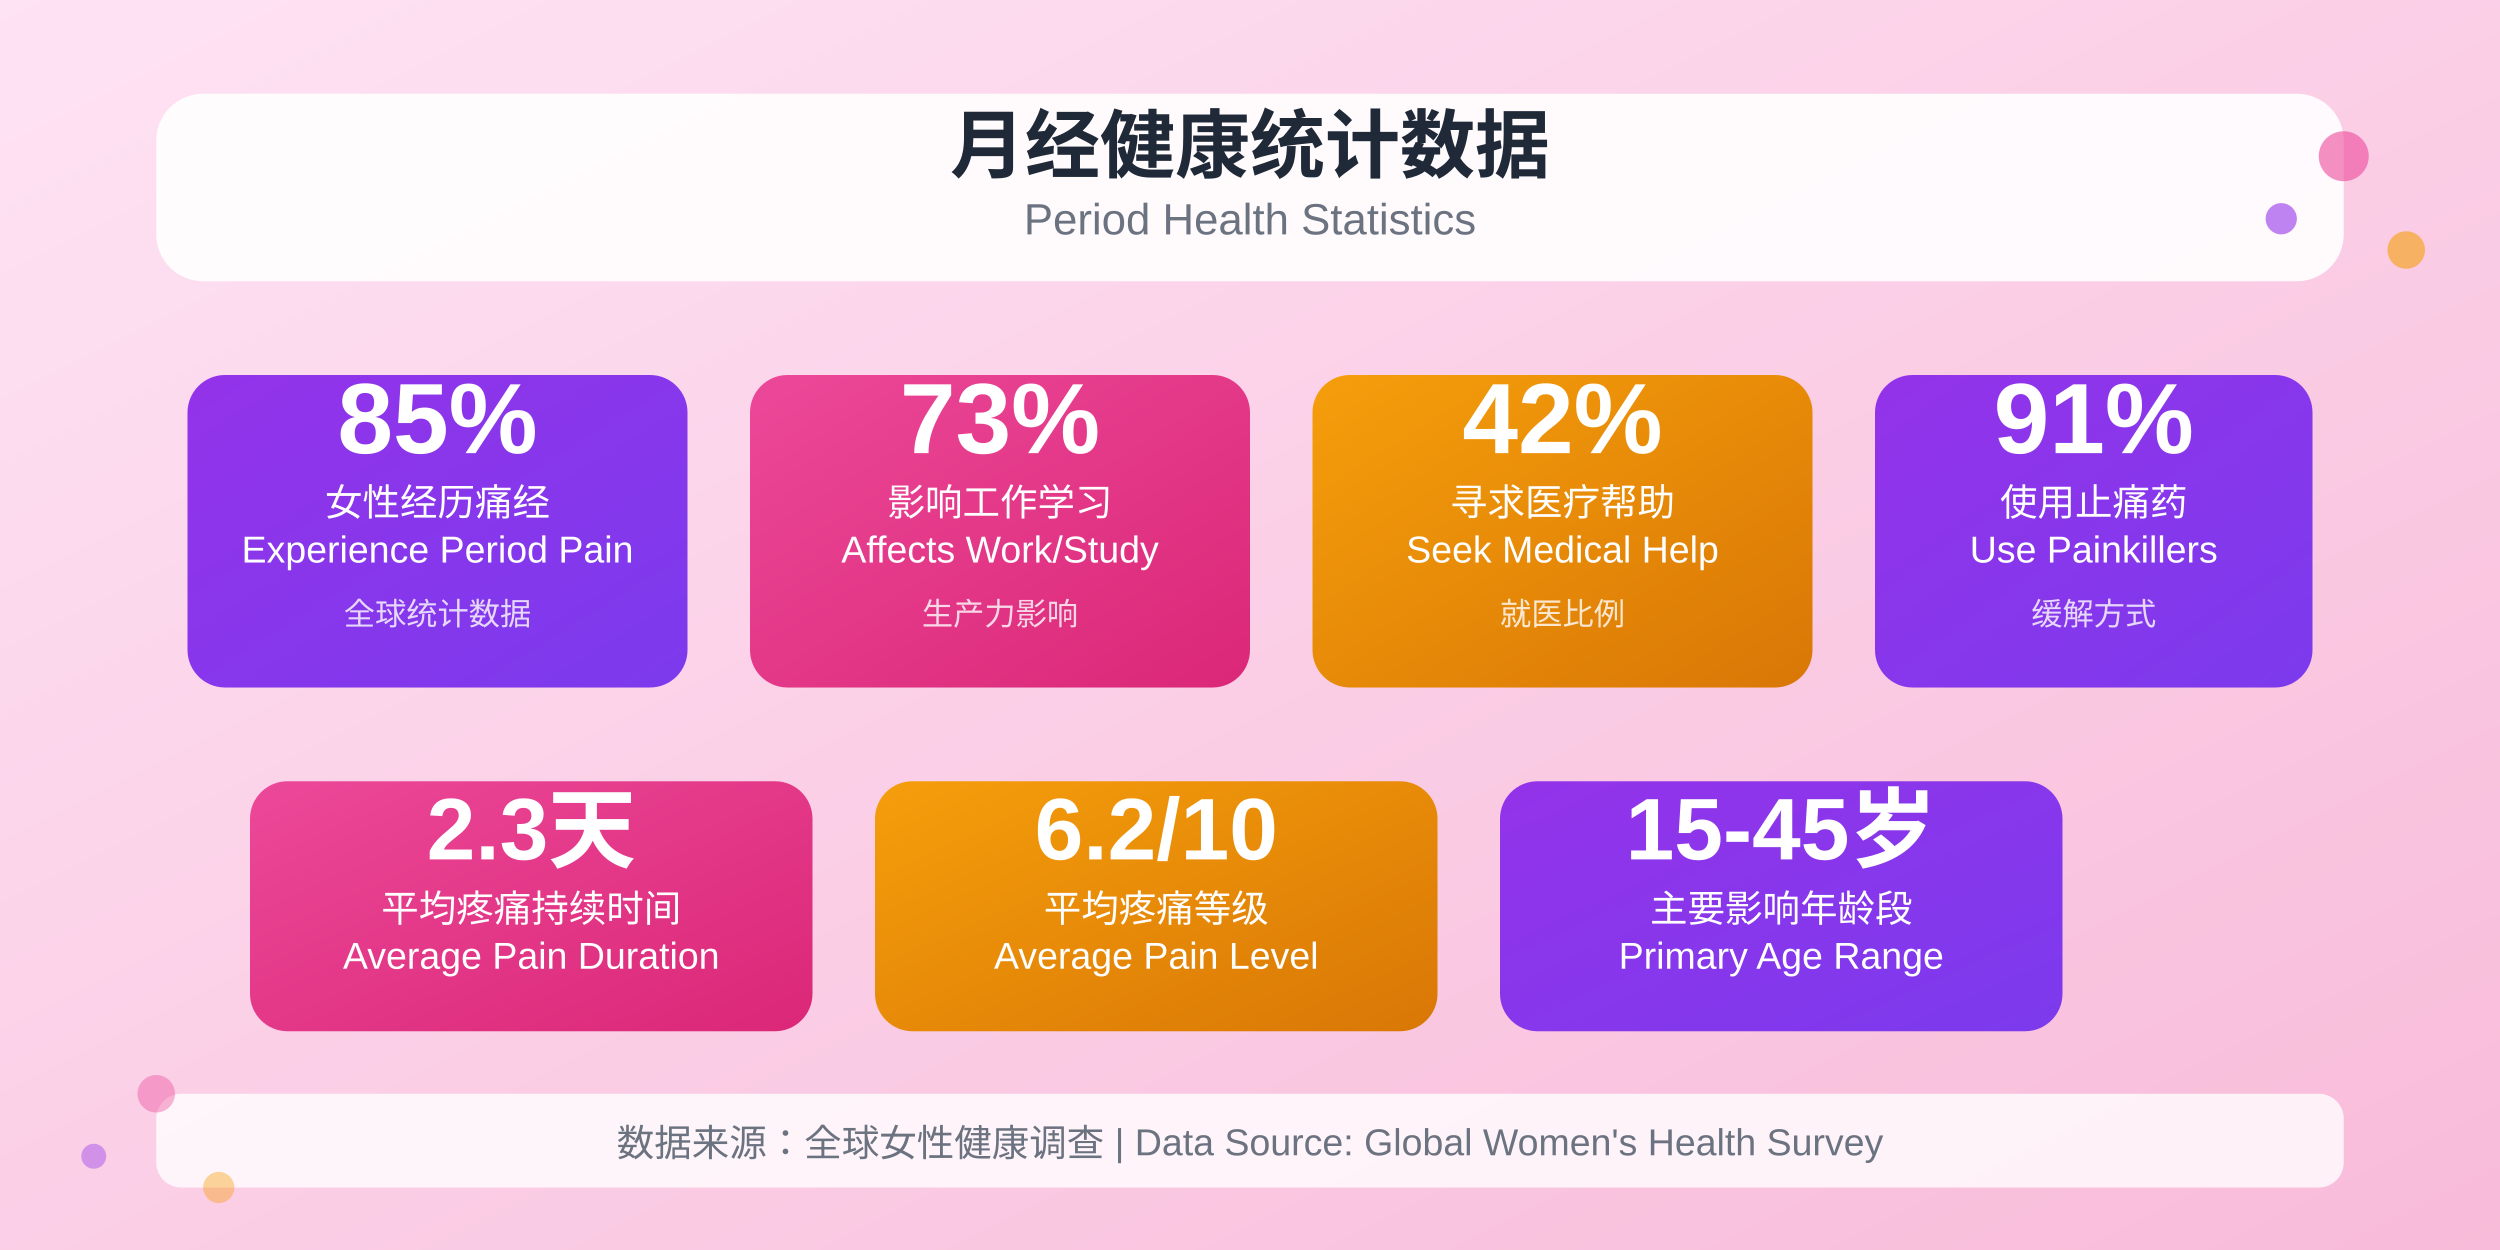
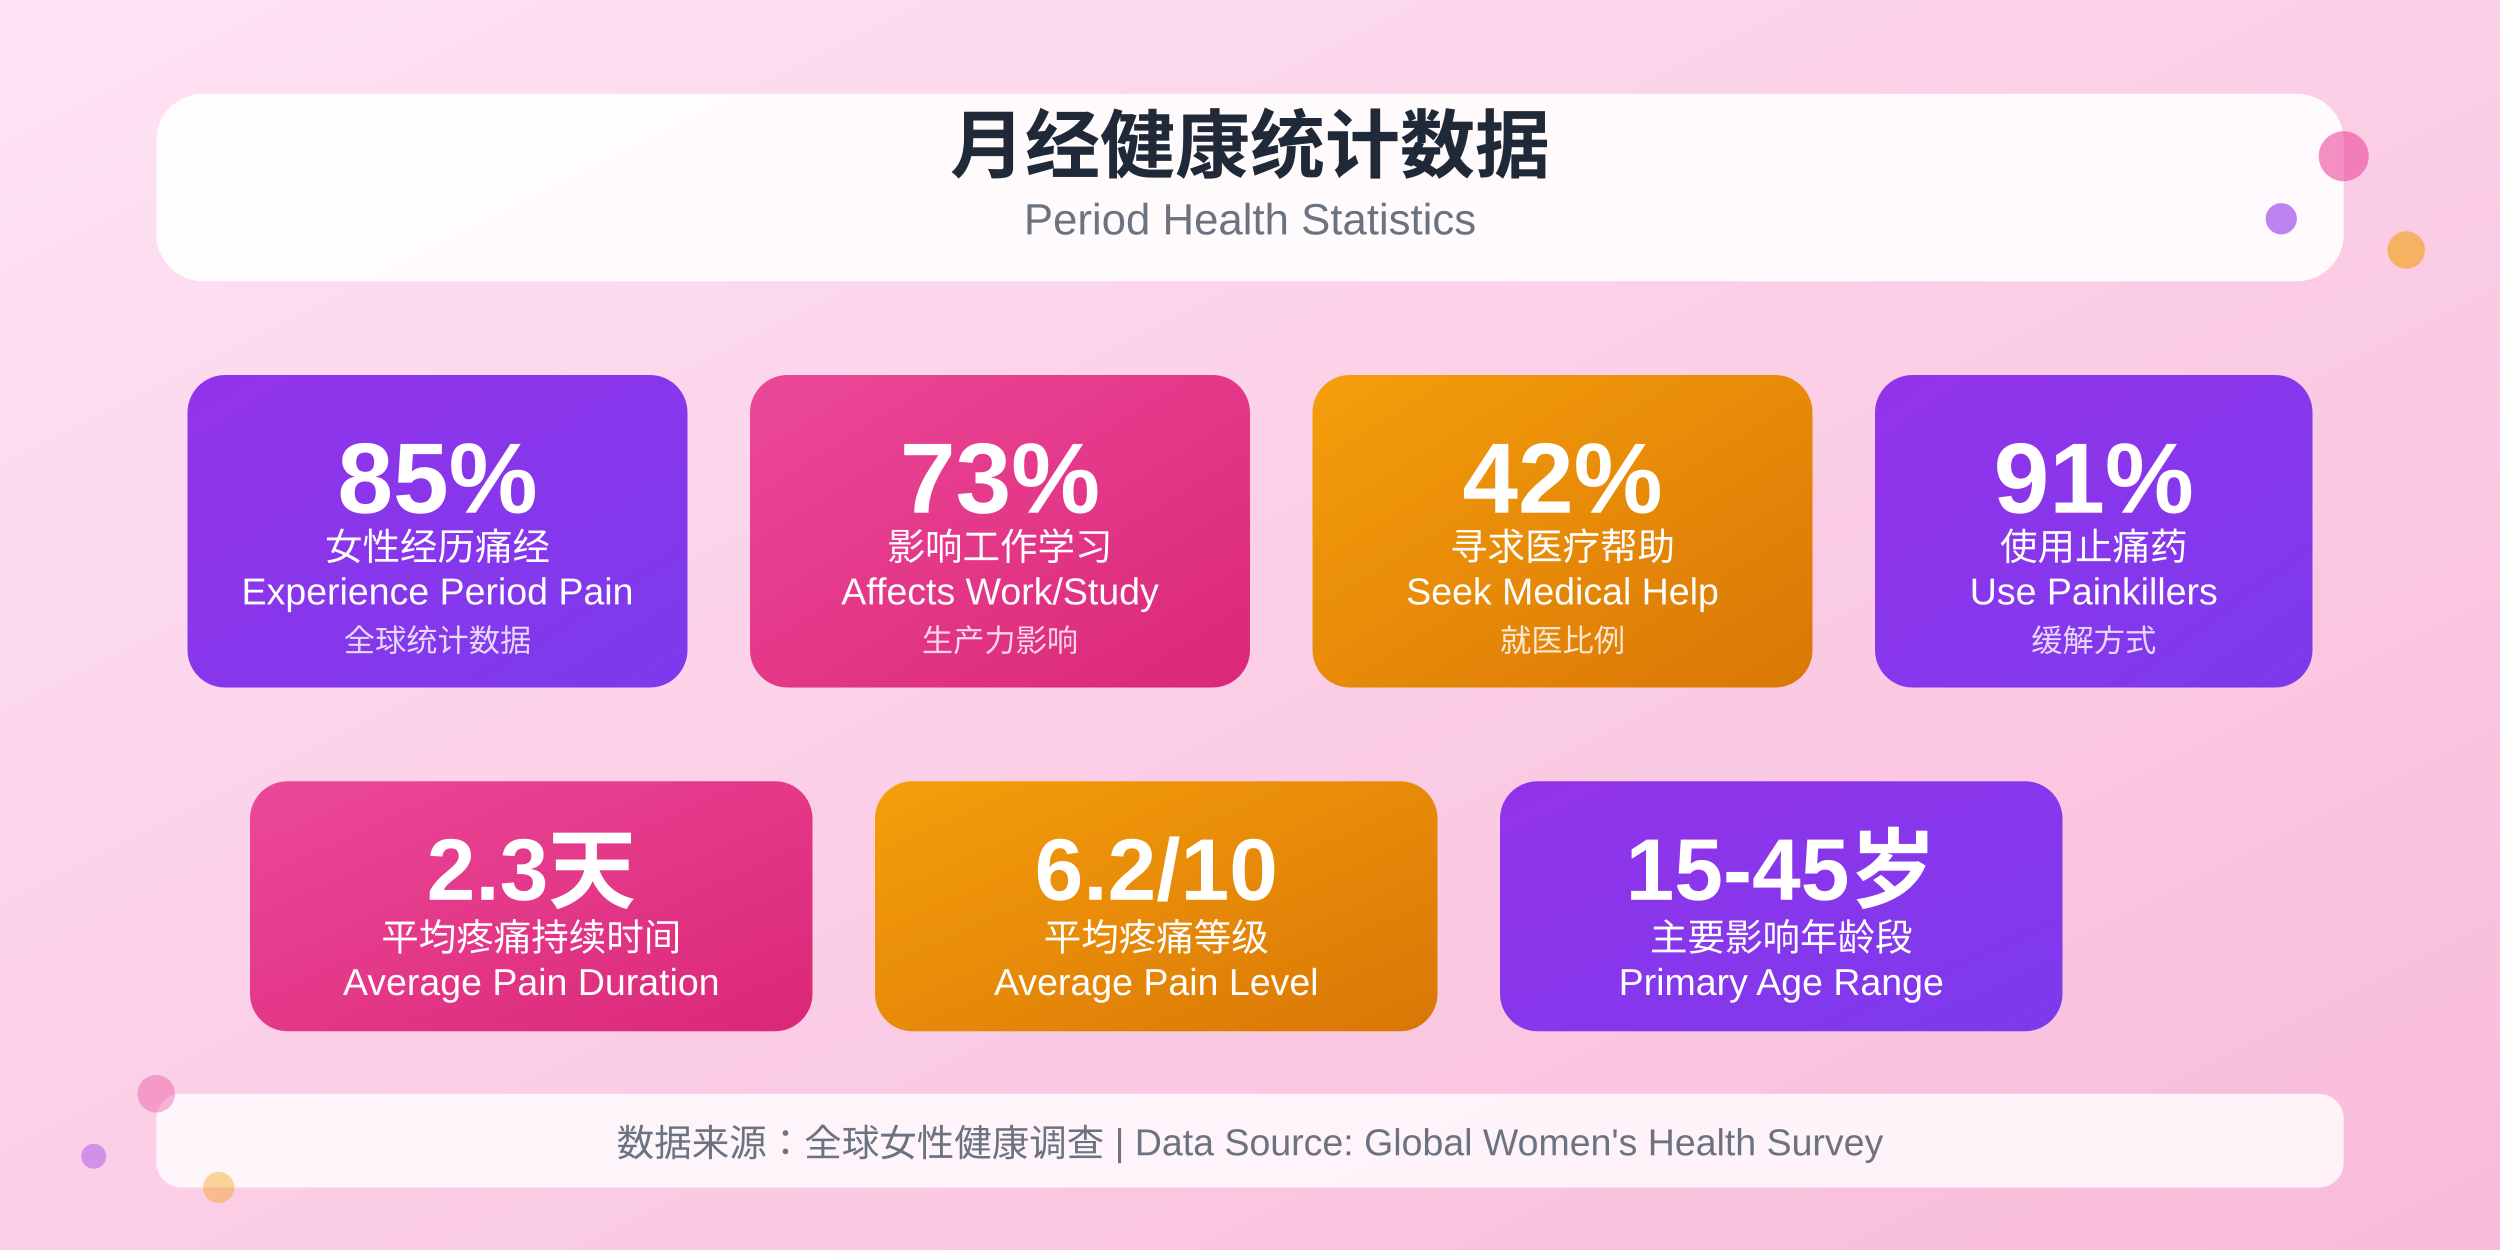
<svg xmlns="http://www.w3.org/2000/svg" width="800" height="400" viewBox="0 0 800 400">
  <defs>
    <linearGradient id="bg" x1="0%" y1="0%" x2="100%" y2="100%">
      <stop offset="0%" style="stop-color:#FEE3F4;stop-opacity:1" />
      <stop offset="100%" style="stop-color:#F8BBD9;stop-opacity:1" />
    </linearGradient>
    <linearGradient id="card1" x1="0%" y1="0%" x2="100%" y2="100%">
      <stop offset="0%" style="stop-color:#9333EA;stop-opacity:1" />
      <stop offset="100%" style="stop-color:#7C3AED;stop-opacity:1" />
    </linearGradient>
    <linearGradient id="card2" x1="0%" y1="0%" x2="100%" y2="100%">
      <stop offset="0%" style="stop-color:#EC4899;stop-opacity:1" />
      <stop offset="100%" style="stop-color:#DB2777;stop-opacity:1" />
    </linearGradient>
    <linearGradient id="card3" x1="0%" y1="0%" x2="100%" y2="100%">
      <stop offset="0%" style="stop-color:#F59E0B;stop-opacity:1" />
      <stop offset="100%" style="stop-color:#D97706;stop-opacity:1" />
    </linearGradient>
  </defs>
  <rect width="800" height="400" fill="url(#bg)" />
  <rect x="50" y="30" width="700" height="60" fill="white" rx="15" opacity="0.9" />
  <text x="400" y="55" text-anchor="middle" font-family="Arial, sans-serif" font-size="24" font-weight="bold" fill="#1F2937">月经健康统计数据</text>
  <text x="400" y="75" text-anchor="middle" font-family="Arial, sans-serif" font-size="14" fill="#6B7280">Period Health Statistics</text>
  <rect x="60" y="120" width="160" height="100" fill="url(#card1)" rx="12" />
-   <text x="140" y="145" text-anchor="middle" font-family="Arial, sans-serif" font-size="32" font-weight="bold" fill="white">85%</text>
-   <text x="140" y="165" text-anchor="middle" font-family="Arial, sans-serif" font-size="12" fill="white">女性经历痛经</text>
-   <text x="140" y="180" text-anchor="middle" font-family="Arial, sans-serif" font-size="12" fill="white">Experience Period Pain</text>
-   <text x="140" y="200" text-anchor="middle" font-family="Arial, sans-serif" font-size="10" fill="rgba(255,255,255,0.8)">全球统计数据</text>
+   <text x="140" y="155" text-anchor="middle" dominant-baseline="middle" font-family="Arial, sans-serif" font-size="32" font-weight="bold" fill="white">85%</text>
+   <text x="140" y="175" text-anchor="middle" dominant-baseline="middle" font-family="Arial, sans-serif" font-size="12" fill="white">女性经历痛经</text>
+   <text x="140" y="190" text-anchor="middle" dominant-baseline="middle" font-family="Arial, sans-serif" font-size="12" fill="white">Experience Period Pain</text>
+   <text x="140" y="205" text-anchor="middle" dominant-baseline="middle" font-family="Arial, sans-serif" font-size="10" fill="rgba(255,255,255,0.8)">全球统计数据</text>
  <rect x="240" y="120" width="160" height="100" fill="url(#card2)" rx="12" />
-   <text x="320" y="145" text-anchor="middle" font-family="Arial, sans-serif" font-size="32" font-weight="bold" fill="white">73%</text>
-   <text x="320" y="165" text-anchor="middle" font-family="Arial, sans-serif" font-size="12" fill="white">影响工作学习</text>
-   <text x="320" y="180" text-anchor="middle" font-family="Arial, sans-serif" font-size="12" fill="white">Affects Work/Study</text>
-   <text x="320" y="200" text-anchor="middle" font-family="Arial, sans-serif" font-size="10" fill="rgba(255,255,255,0.8)">生产力影响</text>
+   <text x="320" y="155" text-anchor="middle" dominant-baseline="middle" font-family="Arial, sans-serif" font-size="32" font-weight="bold" fill="white">73%</text>
+   <text x="320" y="175" text-anchor="middle" dominant-baseline="middle" font-family="Arial, sans-serif" font-size="12" fill="white">影响工作学习</text>
+   <text x="320" y="190" text-anchor="middle" dominant-baseline="middle" font-family="Arial, sans-serif" font-size="12" fill="white">Affects Work/Study</text>
+   <text x="320" y="205" text-anchor="middle" dominant-baseline="middle" font-family="Arial, sans-serif" font-size="10" fill="rgba(255,255,255,0.8)">生产力影响</text>
  <rect x="420" y="120" width="160" height="100" fill="url(#card3)" rx="12" />
-   <text x="500" y="145" text-anchor="middle" font-family="Arial, sans-serif" font-size="32" font-weight="bold" fill="white">42%</text>
-   <text x="500" y="165" text-anchor="middle" font-family="Arial, sans-serif" font-size="12" fill="white">寻求医疗帮助</text>
-   <text x="500" y="180" text-anchor="middle" font-family="Arial, sans-serif" font-size="12" fill="white">Seek Medical Help</text>
-   <text x="500" y="200" text-anchor="middle" font-family="Arial, sans-serif" font-size="10" fill="rgba(255,255,255,0.8)">就医比例</text>
+   <text x="500" y="155" text-anchor="middle" dominant-baseline="middle" font-family="Arial, sans-serif" font-size="32" font-weight="bold" fill="white">42%</text>
+   <text x="500" y="175" text-anchor="middle" dominant-baseline="middle" font-family="Arial, sans-serif" font-size="12" fill="white">寻求医疗帮助</text>
+   <text x="500" y="190" text-anchor="middle" dominant-baseline="middle" font-family="Arial, sans-serif" font-size="12" fill="white">Seek Medical Help</text>
+   <text x="500" y="205" text-anchor="middle" dominant-baseline="middle" font-family="Arial, sans-serif" font-size="10" fill="rgba(255,255,255,0.8)">就医比例</text>
  <rect x="600" y="120" width="140" height="100" fill="url(#card1)" rx="12" />
-   <text x="670" y="145" text-anchor="middle" font-family="Arial, sans-serif" font-size="32" font-weight="bold" fill="white">91%</text>
-   <text x="670" y="165" text-anchor="middle" font-family="Arial, sans-serif" font-size="12" fill="white">使用止痛药</text>
-   <text x="670" y="180" text-anchor="middle" font-family="Arial, sans-serif" font-size="12" fill="white">Use Painkillers</text>
-   <text x="670" y="200" text-anchor="middle" font-family="Arial, sans-serif" font-size="10" fill="rgba(255,255,255,0.8)">缓解方式</text>
+   <text x="670" y="155" text-anchor="middle" dominant-baseline="middle" font-family="Arial, sans-serif" font-size="32" font-weight="bold" fill="white">91%</text>
+   <text x="670" y="175" text-anchor="middle" dominant-baseline="middle" font-family="Arial, sans-serif" font-size="12" fill="white">使用止痛药</text>
+   <text x="670" y="190" text-anchor="middle" dominant-baseline="middle" font-family="Arial, sans-serif" font-size="12" fill="white">Use Painkillers</text>
+   <text x="670" y="205" text-anchor="middle" dominant-baseline="middle" font-family="Arial, sans-serif" font-size="10" fill="rgba(255,255,255,0.8)">缓解方式</text>
  <rect x="80" y="250" width="180" height="80" fill="url(#card2)" rx="12" />
-   <text x="170" y="275" text-anchor="middle" font-family="Arial, sans-serif" font-size="28" font-weight="bold" fill="white">2.3天</text>
-   <text x="170" y="295" text-anchor="middle" font-family="Arial, sans-serif" font-size="12" fill="white">平均疼痛持续时间</text>
-   <text x="170" y="310" text-anchor="middle" font-family="Arial, sans-serif" font-size="12" fill="white">Average Pain Duration</text>
+   <text x="170" y="280" text-anchor="middle" dominant-baseline="middle" font-family="Arial, sans-serif" font-size="28" font-weight="bold" fill="white">2.3天</text>
+   <text x="170" y="300" text-anchor="middle" dominant-baseline="middle" font-family="Arial, sans-serif" font-size="12" fill="white">平均疼痛持续时间</text>
+   <text x="170" y="315" text-anchor="middle" dominant-baseline="middle" font-family="Arial, sans-serif" font-size="12" fill="white">Average Pain Duration</text>
  <rect x="280" y="250" width="180" height="80" fill="url(#card3)" rx="12" />
-   <text x="370" y="275" text-anchor="middle" font-family="Arial, sans-serif" font-size="28" font-weight="bold" fill="white">6.2/10</text>
-   <text x="370" y="295" text-anchor="middle" font-family="Arial, sans-serif" font-size="12" fill="white">平均疼痛等级</text>
-   <text x="370" y="310" text-anchor="middle" font-family="Arial, sans-serif" font-size="12" fill="white">Average Pain Level</text>
+   <text x="370" y="280" text-anchor="middle" dominant-baseline="middle" font-family="Arial, sans-serif" font-size="28" font-weight="bold" fill="white">6.2/10</text>
+   <text x="370" y="300" text-anchor="middle" dominant-baseline="middle" font-family="Arial, sans-serif" font-size="12" fill="white">平均疼痛等级</text>
+   <text x="370" y="315" text-anchor="middle" dominant-baseline="middle" font-family="Arial, sans-serif" font-size="12" fill="white">Average Pain Level</text>
  <rect x="480" y="250" width="180" height="80" fill="url(#card1)" rx="12" />
-   <text x="570" y="275" text-anchor="middle" font-family="Arial, sans-serif" font-size="28" font-weight="bold" fill="white">15-45岁</text>
-   <text x="570" y="295" text-anchor="middle" font-family="Arial, sans-serif" font-size="12" fill="white">主要影响年龄段</text>
-   <text x="570" y="310" text-anchor="middle" font-family="Arial, sans-serif" font-size="12" fill="white">Primary Age Range</text>
+   <text x="570" y="280" text-anchor="middle" dominant-baseline="middle" font-family="Arial, sans-serif" font-size="28" font-weight="bold" fill="white">15-45岁</text>
+   <text x="570" y="300" text-anchor="middle" dominant-baseline="middle" font-family="Arial, sans-serif" font-size="12" fill="white">主要影响年龄段</text>
+   <text x="570" y="315" text-anchor="middle" dominant-baseline="middle" font-family="Arial, sans-serif" font-size="12" fill="white">Primary Age Range</text>
  <rect x="50" y="350" width="700" height="30" fill="white" rx="8" opacity="0.8" />
  <text x="400" y="370" text-anchor="middle" font-family="Arial, sans-serif" font-size="12" fill="#6B7280">数据来源：全球女性健康调查 | Data Source: Global Women's Health Survey</text>
  <circle cx="750" cy="50" r="8" fill="#EC4899" opacity="0.6" />
  <circle cx="730" cy="70" r="5" fill="#9333EA" opacity="0.6" />
  <circle cx="770" cy="80" r="6" fill="#F59E0B" opacity="0.6" />
  <circle cx="50" cy="350" r="6" fill="#EC4899" opacity="0.4" />
  <circle cx="30" cy="370" r="4" fill="#9333EA" opacity="0.4" />
  <circle cx="70" cy="380" r="5" fill="#F59E0B" opacity="0.4" />
</svg>
